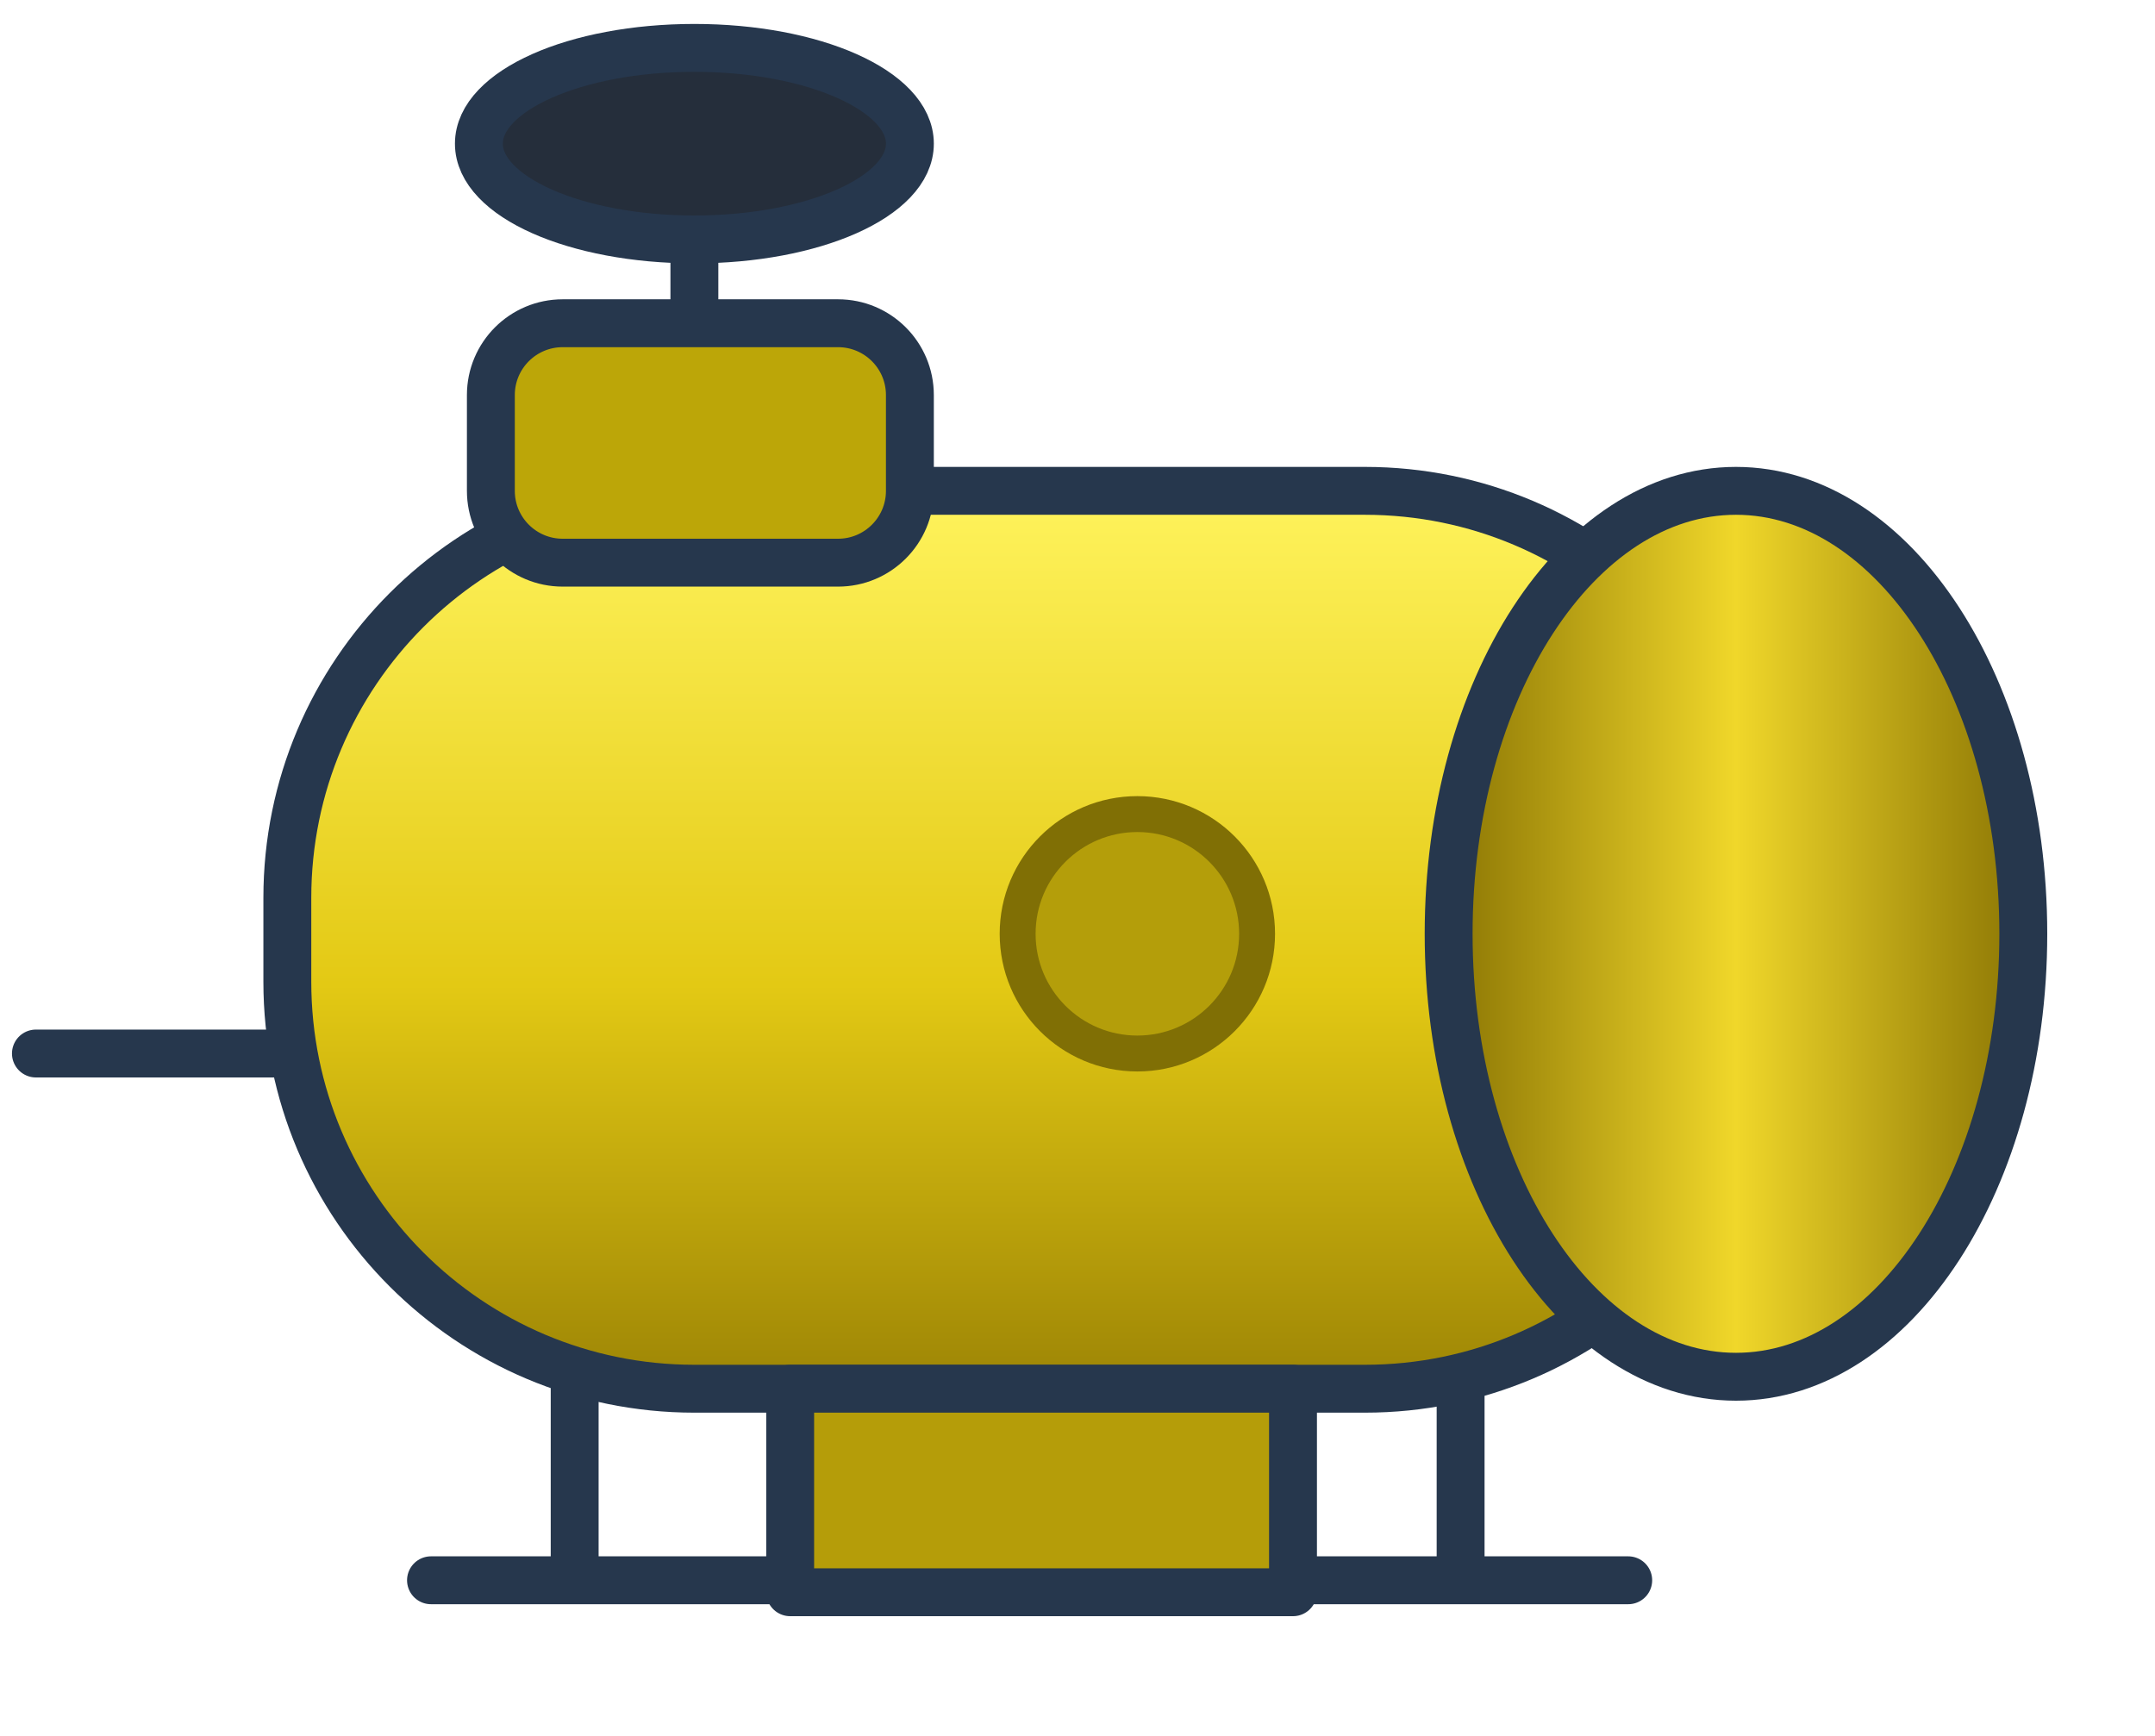
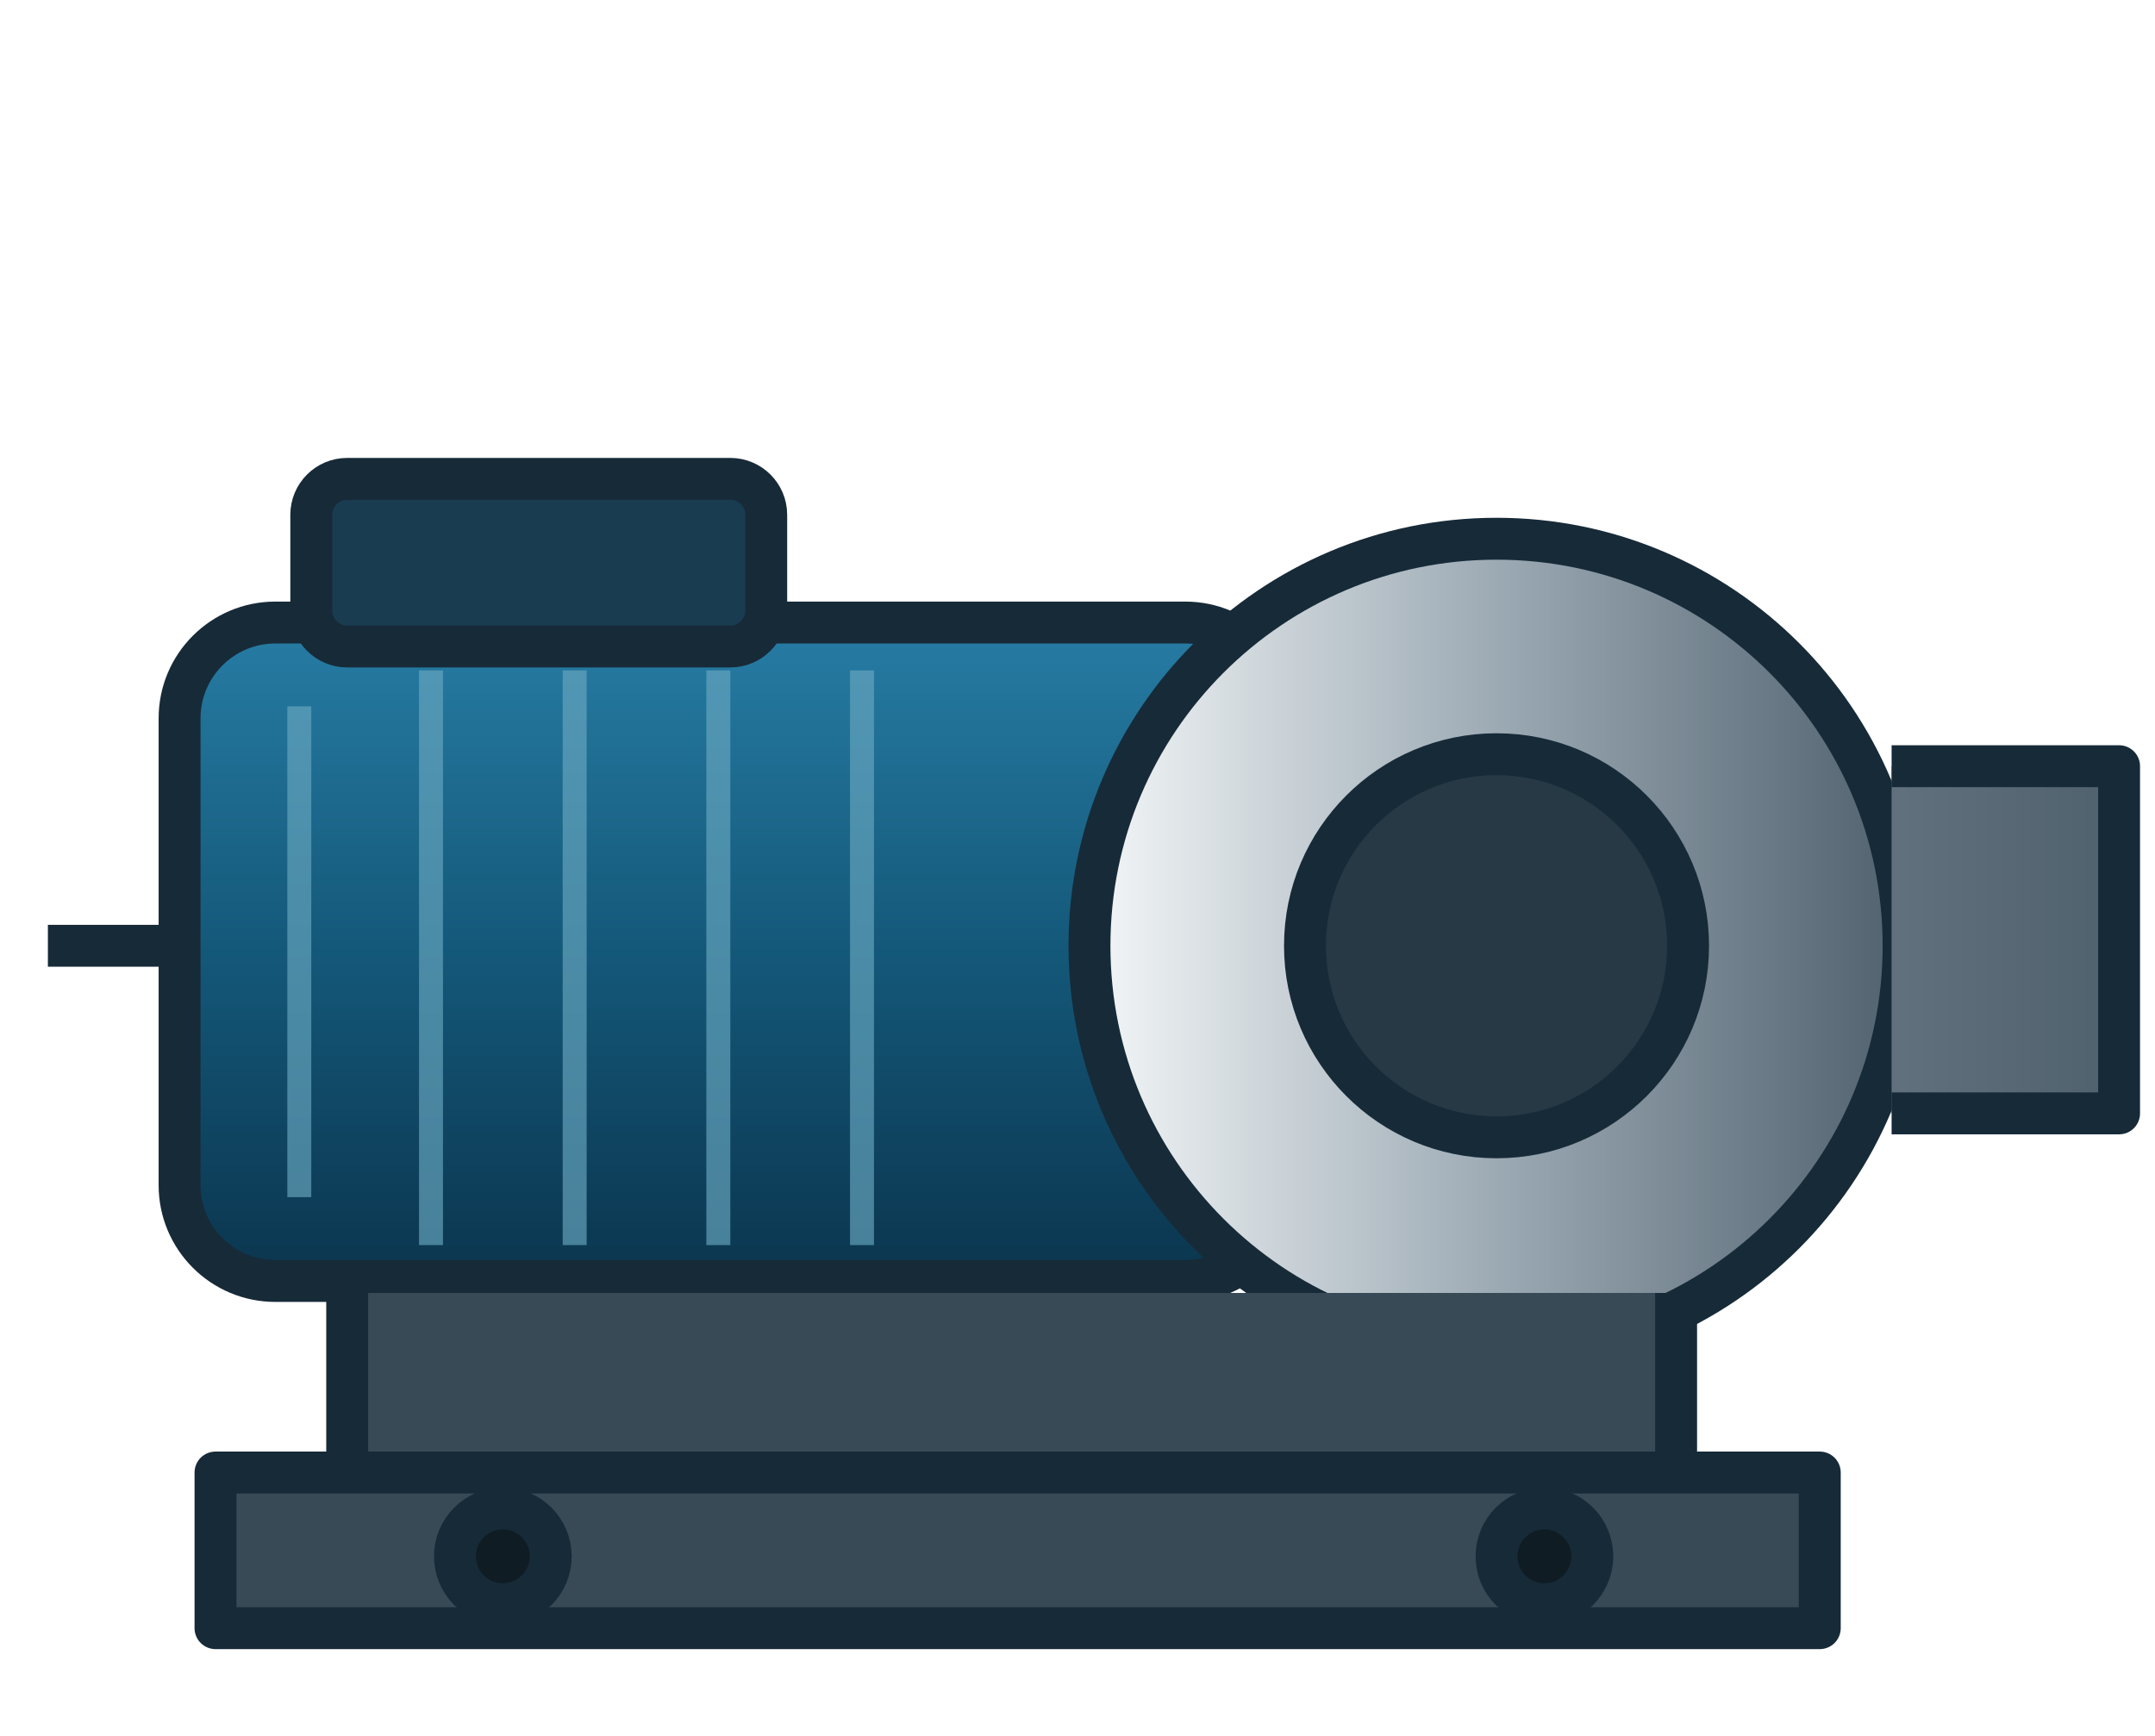
<svg xmlns="http://www.w3.org/2000/svg" width="180" height="145" viewBox="0 0 180 145">
  <defs>
-     <linearGradient id="yellow" x1="0" y1="0" x2="0" y2="1">
-       <stop offset="0" stop-color="#fff35c" />
-       <stop offset="0.55" stop-color="#e3c914" />
-       <stop offset="1" stop-color="#9d8505" />
+     <linearGradient id="motor" x1="0" y1="0" x2="0" y2="1">
+       <stop stop-color="#277CA4" />
+       <stop offset=".5" stop-color="#145879" />
+       <stop offset="1" stop-color="#0B354E" />
    </linearGradient>
-     <linearGradient id="side" x1="0" y1="0" x2="1" y2="0">
-       <stop offset="0" stop-color="#8c7604" />
-       <stop offset="0.5" stop-color="#f0d72a" />
-       <stop offset="1" stop-color="#8c7604" />
+     <linearGradient id="steel" x1="0" y1="0" x2="1" y2="0">
+       <stop stop-color="#F4F7F8" />
+       <stop offset=".5" stop-color="#9CAAB4" />
+       <stop offset="1" stop-color="#50616E" />
    </linearGradient>
  </defs>
-   <g stroke="#26374d" stroke-width="4" stroke-linejoin="round">
-     <path d="M3 88h22" fill="none" stroke-linecap="round" />
-     <rect x="24" y="41" width="124" height="75" rx="34" fill="url(#yellow)" />
-     <ellipse cx="145" cy="78" rx="24" ry="37" fill="url(#side)" />
-     <rect x="41" y="27" width="35" height="20" rx="6" fill="#bca608" />
-     <path d="M58 27V15" fill="none" />
-     <ellipse cx="58" cy="12" rx="18" ry="8" fill="#252e3b" />
-     <path d="M48 116v16h74v-16M36 132h100" fill="none" stroke-linecap="round" />
-     <rect x="66" y="116" width="42" height="17" fill="#b59d09" />
-     <circle cx="95" cy="78" r="10" fill="#b49e0a" stroke="#806f05" stroke-width="3" />
+   <g stroke="#172A38" stroke-width="3.5" stroke-linejoin="round">
+     <rect x="15" y="52" width="92" height="55" rx="8" fill="url(#motor)" />
+     <path d="M25 59v41M36 56v48M48 56v48M60 56v48M72 56v48" opacity=".65" fill="none" stroke="#68A8C0" stroke-width="2" />
+     <rect x="26" y="40" width="38" height="14" rx="3" fill="#193C51" />
+     <circle cx="125" cy="79" r="34" fill="url(#steel)" />
+     <circle cx="125" cy="79" r="16" fill="#263945" />
+     <path d="M158 64h19v29h-19M4 79h11" fill="url(#steel)" />
+     <path d="M29 108v15h111v-15M18 123h134v13H18z" fill="#374A56" />
+     <circle cx="42" cy="130" r="4" fill="#101C24" />
+     <circle cx="129" cy="130" r="4" fill="#101C24" />
  </g>
</svg>
